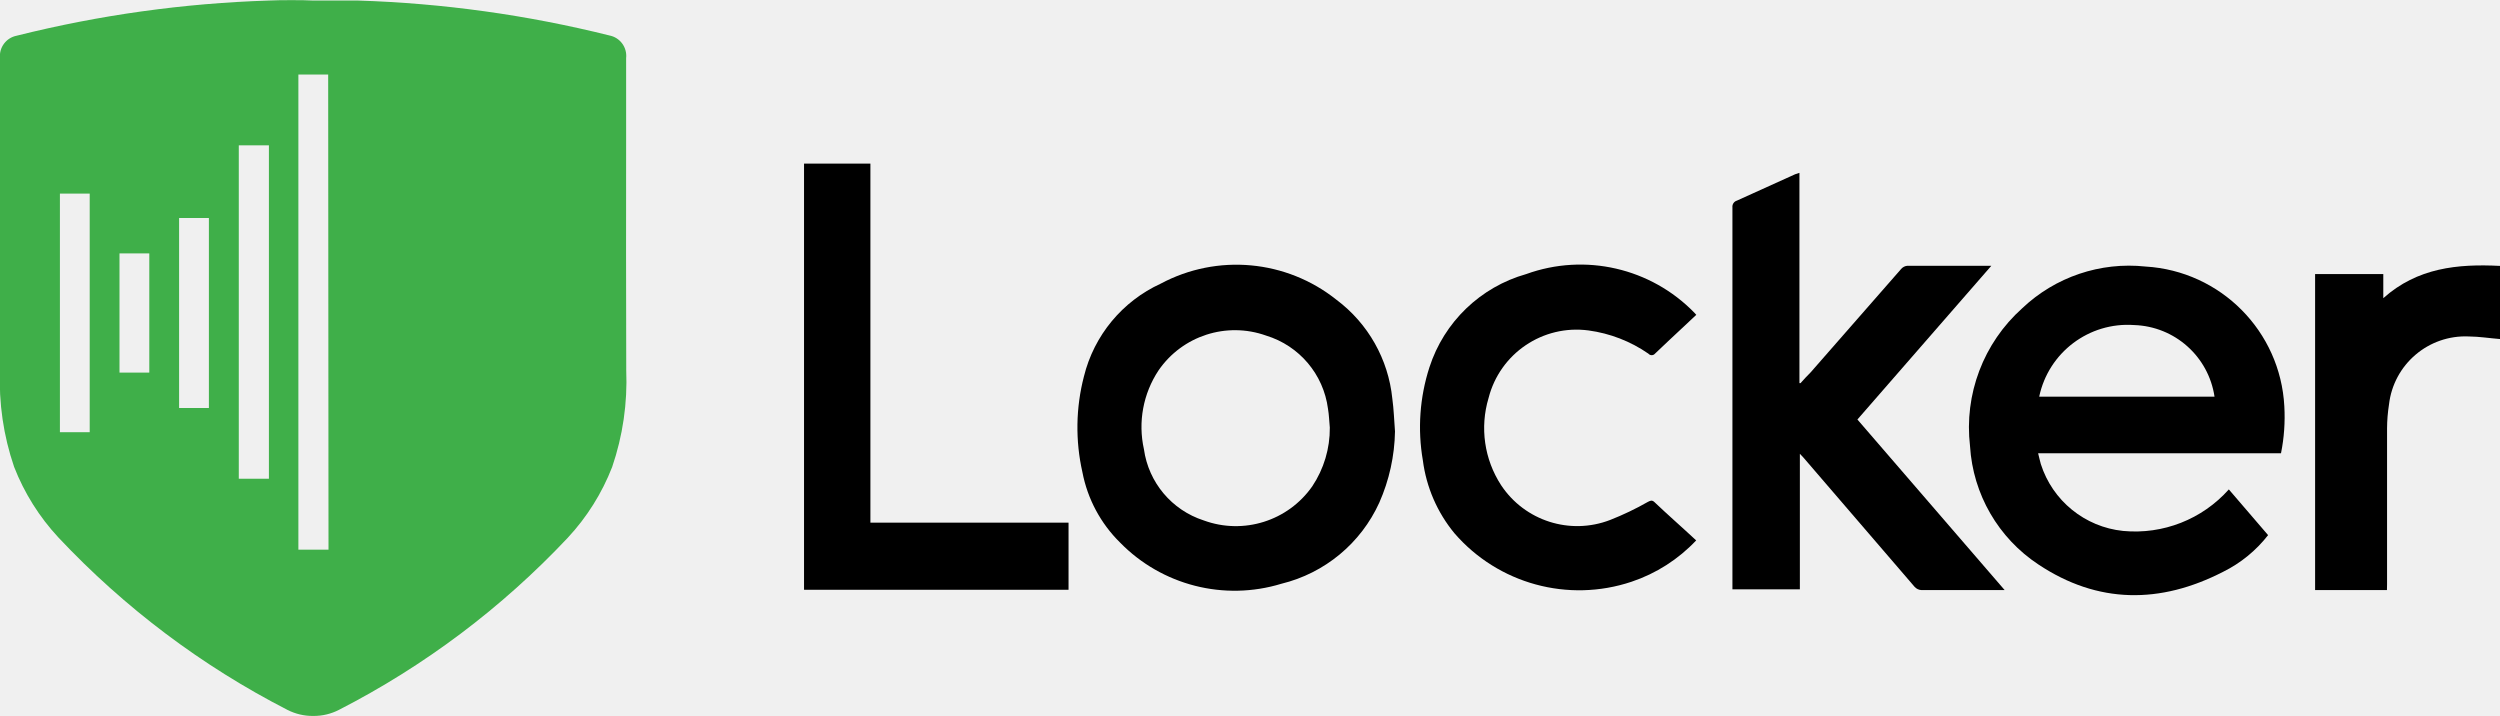
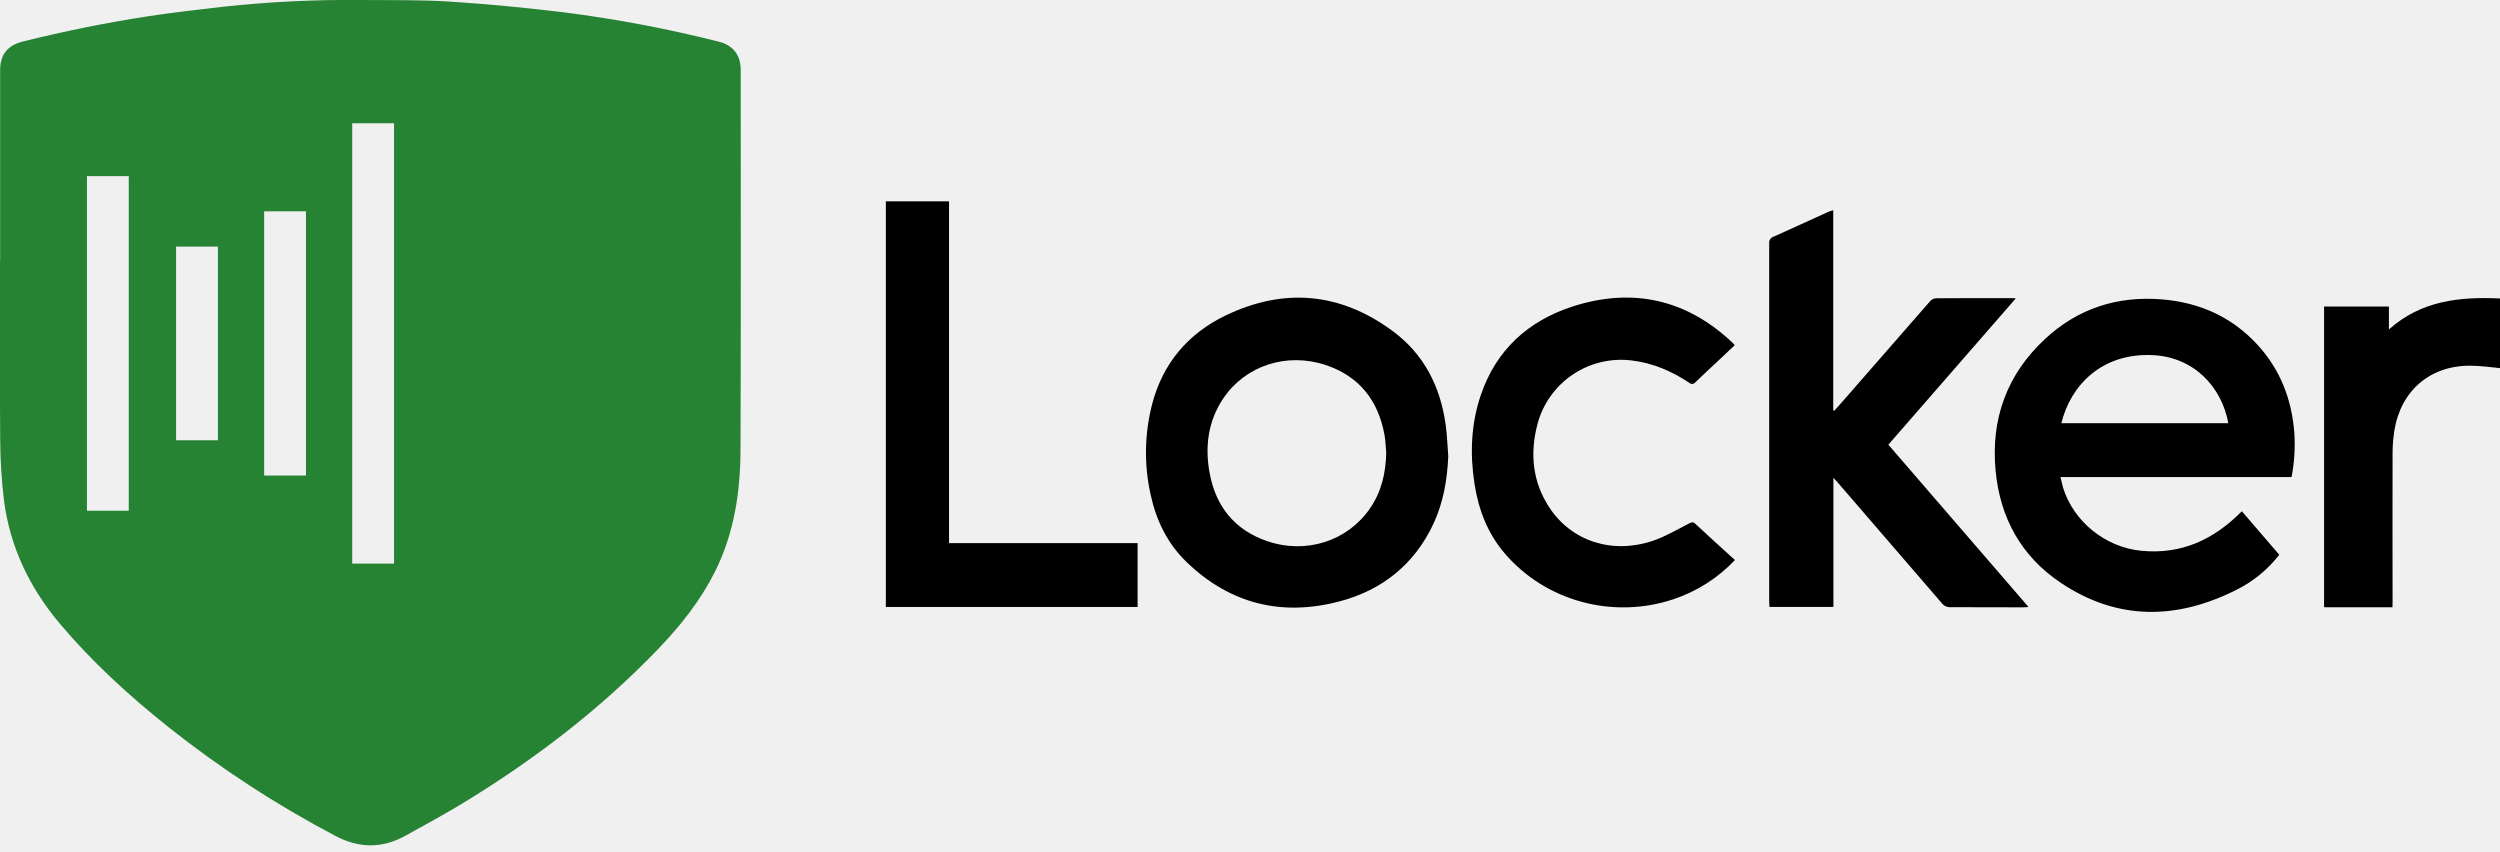
- <svg xmlns="http://www.w3.org/2000/svg" viewBox="0 0 232.42 66.51">
+ <svg xmlns="http://www.w3.org/2000/svg" width="135" height="46" viewBox="0 0 135 46" fill="none">
+   <g clip-path="url(#clip0_3436_313402)">
+     <path d="M123.744 25.763H111.267C111.316 25.96 111.351 26.136 111.396 26.305C111.958 28.164 113.693 29.555 115.628 29.742C117.794 29.952 119.546 29.142 121.06 27.607L123.08 29.957C122.463 30.754 121.674 31.401 120.771 31.848C117.542 33.478 114.334 33.521 111.276 31.468C109.148 30.042 107.995 27.954 107.761 25.4C107.502 22.622 108.371 20.225 110.421 18.314C112.199 16.656 114.339 15.966 116.764 16.168C118.772 16.337 120.501 17.104 121.879 18.591C123.126 19.935 123.754 21.552 123.894 23.369C123.946 24.171 123.896 24.975 123.744 25.763ZM120.329 22.852C119.976 20.907 118.48 19.261 116.196 19.174C113.518 19.073 111.826 20.769 111.313 22.852H120.329Z" fill="black" />
+     <path d="M98.994 11.35V22.157L99.049 22.183C99.224 21.988 99.4 21.794 99.568 21.599C101.118 19.822 102.669 18.045 104.221 16.269C104.299 16.178 104.409 16.12 104.528 16.107C105.918 16.095 107.308 16.098 108.699 16.098C108.731 16.098 108.763 16.105 108.852 16.114C106.546 18.76 104.266 21.376 101.971 24.013L109.54 32.778C109.426 32.786 109.356 32.796 109.281 32.796C107.94 32.796 106.6 32.796 105.261 32.788C105.126 32.781 104.998 32.722 104.904 32.625C103.002 30.425 101.1 28.22 99.198 26.011C99.15 25.954 99.097 25.902 99.004 25.802V32.773H95.553C95.553 32.694 95.537 32.607 95.537 32.513C95.537 26.054 95.537 19.595 95.537 13.135C95.529 13.058 95.547 12.981 95.59 12.917C95.633 12.853 95.697 12.805 95.77 12.783C96.77 12.338 97.764 11.876 98.753 11.429C98.818 11.413 98.892 11.387 98.994 11.35Z" fill="black" />
+     <path d="M78.207 24.64C78.15 25.911 77.94 27.146 77.399 28.297C76.38 30.467 74.652 31.855 72.37 32.465C69.24 33.304 66.434 32.625 64.077 30.352C63.047 29.359 62.443 28.121 62.139 26.733C61.772 25.111 61.8 23.425 62.218 21.816C62.794 19.611 64.164 18.012 66.169 17.042C69.315 15.524 72.365 15.782 75.2 17.873C76.901 19.13 77.784 20.879 78.068 22.947C78.145 23.507 78.162 24.076 78.207 24.64ZM74.857 24.443C74.826 24.119 74.82 23.795 74.761 23.471C74.419 21.616 73.392 20.309 71.584 19.71C69.473 19.013 67.257 19.746 66.07 21.495C65.232 22.733 65.055 24.118 65.322 25.556C65.652 27.34 66.665 28.607 68.39 29.209C70.517 29.952 72.76 29.222 73.978 27.456C74.603 26.553 74.834 25.529 74.857 24.443Z" fill="black" />
+     <path d="M47.836 32.776V10.872H51.248V29.329H61.431V32.776H47.836Z" fill="black" />
+     <path d="M93.687 30.242C92.768 31.213 91.622 31.942 90.353 32.363C87.088 33.45 83.451 32.461 81.247 29.874C80.325 28.793 79.838 27.513 79.623 26.125C79.373 24.508 79.432 22.905 79.96 21.344C80.789 18.893 82.525 17.323 84.935 16.545C88.177 15.508 91.095 16.164 93.585 18.535C93.617 18.568 93.647 18.603 93.675 18.64C93.407 18.893 93.149 19.139 92.888 19.383C92.443 19.802 91.993 20.214 91.554 20.638C91.535 20.664 91.511 20.686 91.483 20.702C91.455 20.718 91.424 20.728 91.392 20.73C91.36 20.733 91.328 20.729 91.297 20.718C91.267 20.708 91.24 20.69 91.217 20.668C90.278 20.047 89.271 19.606 88.137 19.468C87.008 19.322 85.865 19.593 84.923 20.23C83.98 20.866 83.302 21.826 83.017 22.927C82.608 24.497 82.757 26.025 83.665 27.406C84.864 29.236 87.076 29.945 89.273 29.197C89.946 28.968 90.57 28.59 91.21 28.267C91.34 28.204 91.414 28.162 91.536 28.275C92.236 28.931 92.951 29.575 93.687 30.242Z" fill="black" />
+     <path d="M129.192 32.794H125.662C125.614 32.794 125.565 32.794 125.5 32.785V16.552H129.001V17.79C130.753 16.226 132.823 16.019 135.001 16.117V19.878C134.473 19.831 133.937 19.748 133.402 19.748C131.229 19.733 129.641 21.095 129.296 23.25C129.232 23.654 129.2 24.063 129.199 24.473C129.189 27.143 129.199 29.812 129.199 32.482L129.192 32.794Z" fill="black" />
+     <path d="M39.999 3.77C39.999 2.976 39.577 2.436 38.815 2.25C36.056 1.552 33.257 1.022 30.433 0.663C28.4 0.42 26.354 0.218 24.308 0.087C22.721 -0.014 21.126 0.012 19.535 0C17.035 -0.027 14.535 0.095 12.049 0.363C10.699 0.519 9.349 0.672 8.007 0.877C5.729 1.226 3.471 1.686 1.233 2.241C0.413 2.445 0.007 2.945 0.007 3.795V14.097H-0.001C-0.001 17.275 -0.018 20.451 0.01 23.631C0.011 24.767 0.08 25.902 0.216 27.03C0.539 29.532 1.596 31.726 3.209 33.652C4.961 35.734 6.961 37.558 9.077 39.249C11.902 41.492 14.931 43.466 18.124 45.145C19.39 45.815 20.645 45.824 21.896 45.127C22.918 44.559 23.949 44.006 24.949 43.399C28.823 41.045 32.403 38.315 35.549 35.037C36.755 33.781 37.828 32.43 38.612 30.863C39.65 28.789 39.981 26.555 39.988 24.274C40.013 17.44 39.999 10.604 39.999 3.77ZM6.953 27.58H4.695V9.51H6.953V27.58ZM11.768 23.775H9.509V13.315H11.768V23.775ZM16.523 25.677H14.264V11.412H16.523V25.677ZM21.278 30.433H19.02V6.657H21.278V30.433Z" fill="#268334" />
+   </g>
  <defs>
-     <style>.cls-1{fill:#3faf49;}</style>
+     <clipPath id="clip0_3436_313402">
+       <rect width="135" height="45.648" fill="white" />
+     </clipPath>
  </defs>
-   <g id="Layer_2" data-name="Layer 2">
-     <g id="Layer_1-2" data-name="Layer 1">
-       <path d="M212.06,42.14H189.48c.09.36.16.68.25,1a9,9,0,0,0,7.65,6.22,11.68,11.68,0,0,0,9.83-3.86l3.65,4.25a12.1,12.1,0,0,1-4.18,3.41c-5.84,3-11.64,3-17.17-.68a14.21,14.21,0,0,1-6.36-11A14.87,14.87,0,0,1,188,28.66a14.42,14.42,0,0,1,11.47-3.88,13.74,13.74,0,0,1,12.9,13A17.12,17.12,0,0,1,212.06,42.14Zm-6.18-5.26a7.81,7.81,0,0,0-7.47-6.66,8.41,8.41,0,0,0-8.83,6.66Z" />
-       <path d="M167.29,16.07V35.62l.1,0c.31-.35.63-.69.94-1L176.75,25a.85.85,0,0,1,.56-.29c2.51,0,5,0,7.54,0l.28,0L172.68,39l13.69,15.86-.46,0c-2.42,0-4.84,0-7.27,0a.92.92,0,0,1-.64-.3q-5.17-6-10.32-12c-.08-.1-.18-.19-.35-.37v12.6h-6.27c0-.14,0-.3,0-.45q0-17.53,0-35.06a.59.59,0,0,1,.42-.63l5.41-2.45C167,16.17,167.1,16.14,167.29,16.07Z" />
-       <path d="M129.69,40.11a17.1,17.1,0,0,1-1.46,6.62,13.52,13.52,0,0,1-9.1,7.54,14.89,14.89,0,0,1-15-3.83,12.48,12.48,0,0,1-3.5-6.54,18.86,18.86,0,0,1,.14-8.9,12.88,12.88,0,0,1,7.14-8.63,14.92,14.92,0,0,1,16.34,1.5,13.11,13.11,0,0,1,5.19,9.18C129.58,38.06,129.61,39.09,129.69,40.11Zm-6.06-.36c-.06-.58-.07-1.18-.17-1.75a8.22,8.22,0,0,0-5.75-6.8,8.62,8.62,0,0,0-10,3.23,9.52,9.52,0,0,0-1.36,7.34,8.13,8.13,0,0,0,5.55,6.61A8.67,8.67,0,0,0,122,45.21,9.68,9.68,0,0,0,123.63,39.75Z" />
-       <path d="M74.75,54.83V15.21h6.17V48.59H99.34v6.24Z" />
-       <path d="M157.69,50.24a14.65,14.65,0,0,1-6,3.84,15.33,15.33,0,0,1-16.47-4.5,13.33,13.33,0,0,1-2.94-6.78,18.11,18.11,0,0,1,.61-8.65,13.24,13.24,0,0,1,9-8.67,14.79,14.79,0,0,1,15.64,3.6,1.72,1.72,0,0,1,.17.19l-1.43,1.34c-.8.76-1.62,1.5-2.41,2.27a.4.4,0,0,1-.61,0,12.79,12.79,0,0,0-5.57-2.16A8.44,8.44,0,0,0,138.39,37a9.73,9.73,0,0,0,1.16,8.1,8.49,8.49,0,0,0,10.14,3.24,26.85,26.85,0,0,0,3.51-1.68c.22-.11.37-.19.59,0C155.06,47.87,156.36,49,157.69,50.24Z" />
-       <path d="M221.91,54.86h-6.39l-.29,0V25.48h6.34v2.24c3.17-2.83,6.91-3.2,10.85-3v6.8c-1-.08-1.92-.23-2.89-.24a7.15,7.15,0,0,0-7.43,6.33,14.86,14.86,0,0,0-.18,2.21q0,7.24,0,14.49Z" />
-       <path class="cls-1" d="M58.21,13.4v-8a1.93,1.93,0,0,0-1.54-2.1A111,111,0,0,0,33.27.05c-1,0-3.22,0-4.18,0h0C28.24,0,26,0,25,.05A111,111,0,0,0,1.55,3.32,1.93,1.93,0,0,0,0,5.42v.07c0,2.8,0,5.4,0,7.91,0,7.1,0,13.23,0,21a24.73,24.73,0,0,0,1.31,9,20.64,20.64,0,0,0,4.13,6.58A78.2,78.2,0,0,0,26.73,66a5.15,5.15,0,0,0,2.38.56h.06A5.1,5.1,0,0,0,31.5,66a78.15,78.15,0,0,0,21.28-16,20.64,20.64,0,0,0,4.13-6.58,24.73,24.73,0,0,0,1.31-9C58.2,26.63,58.2,20.5,58.21,13.4ZM8.34,40.18H5.57V18H8.34Zm5.54-5.54H11.11V23.56h2.77Zm5.54,3.29H16.65V20.27h2.77ZM25,44.51H22.2v-31H25Zm5.54,6.59H27.74V6.93h2.77Z" />
-     </g>
-   </g>
</svg>
